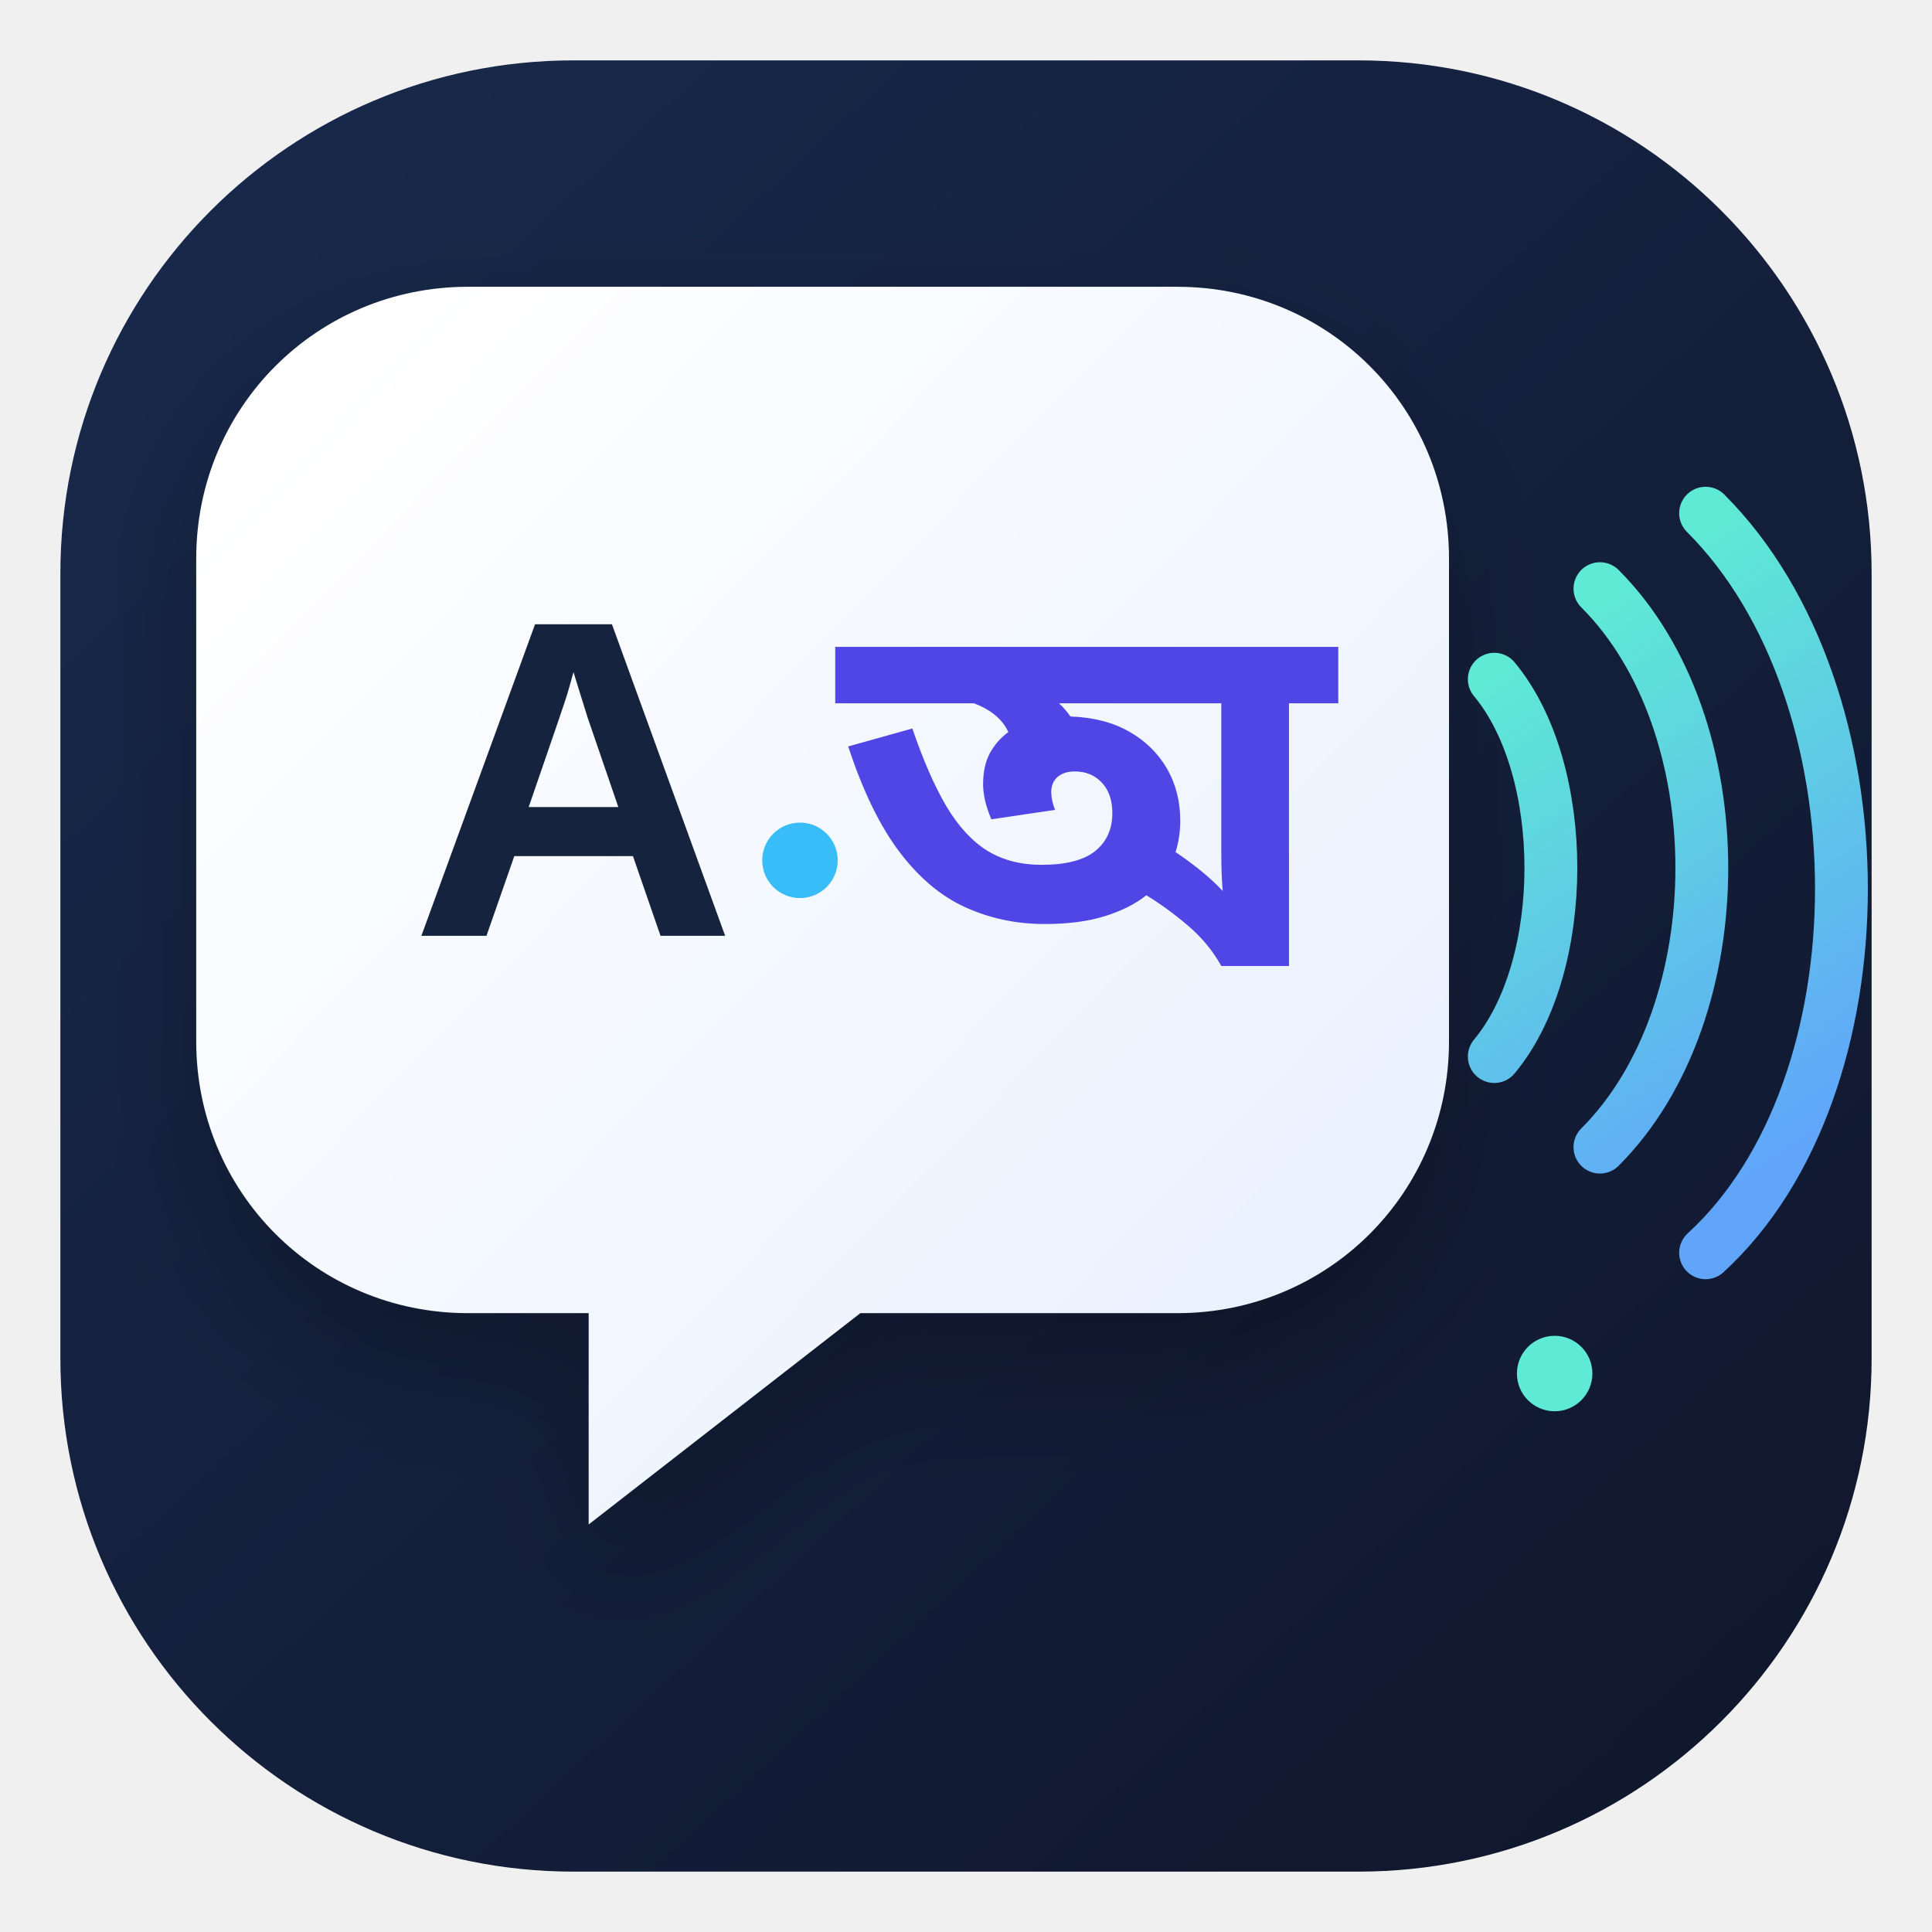
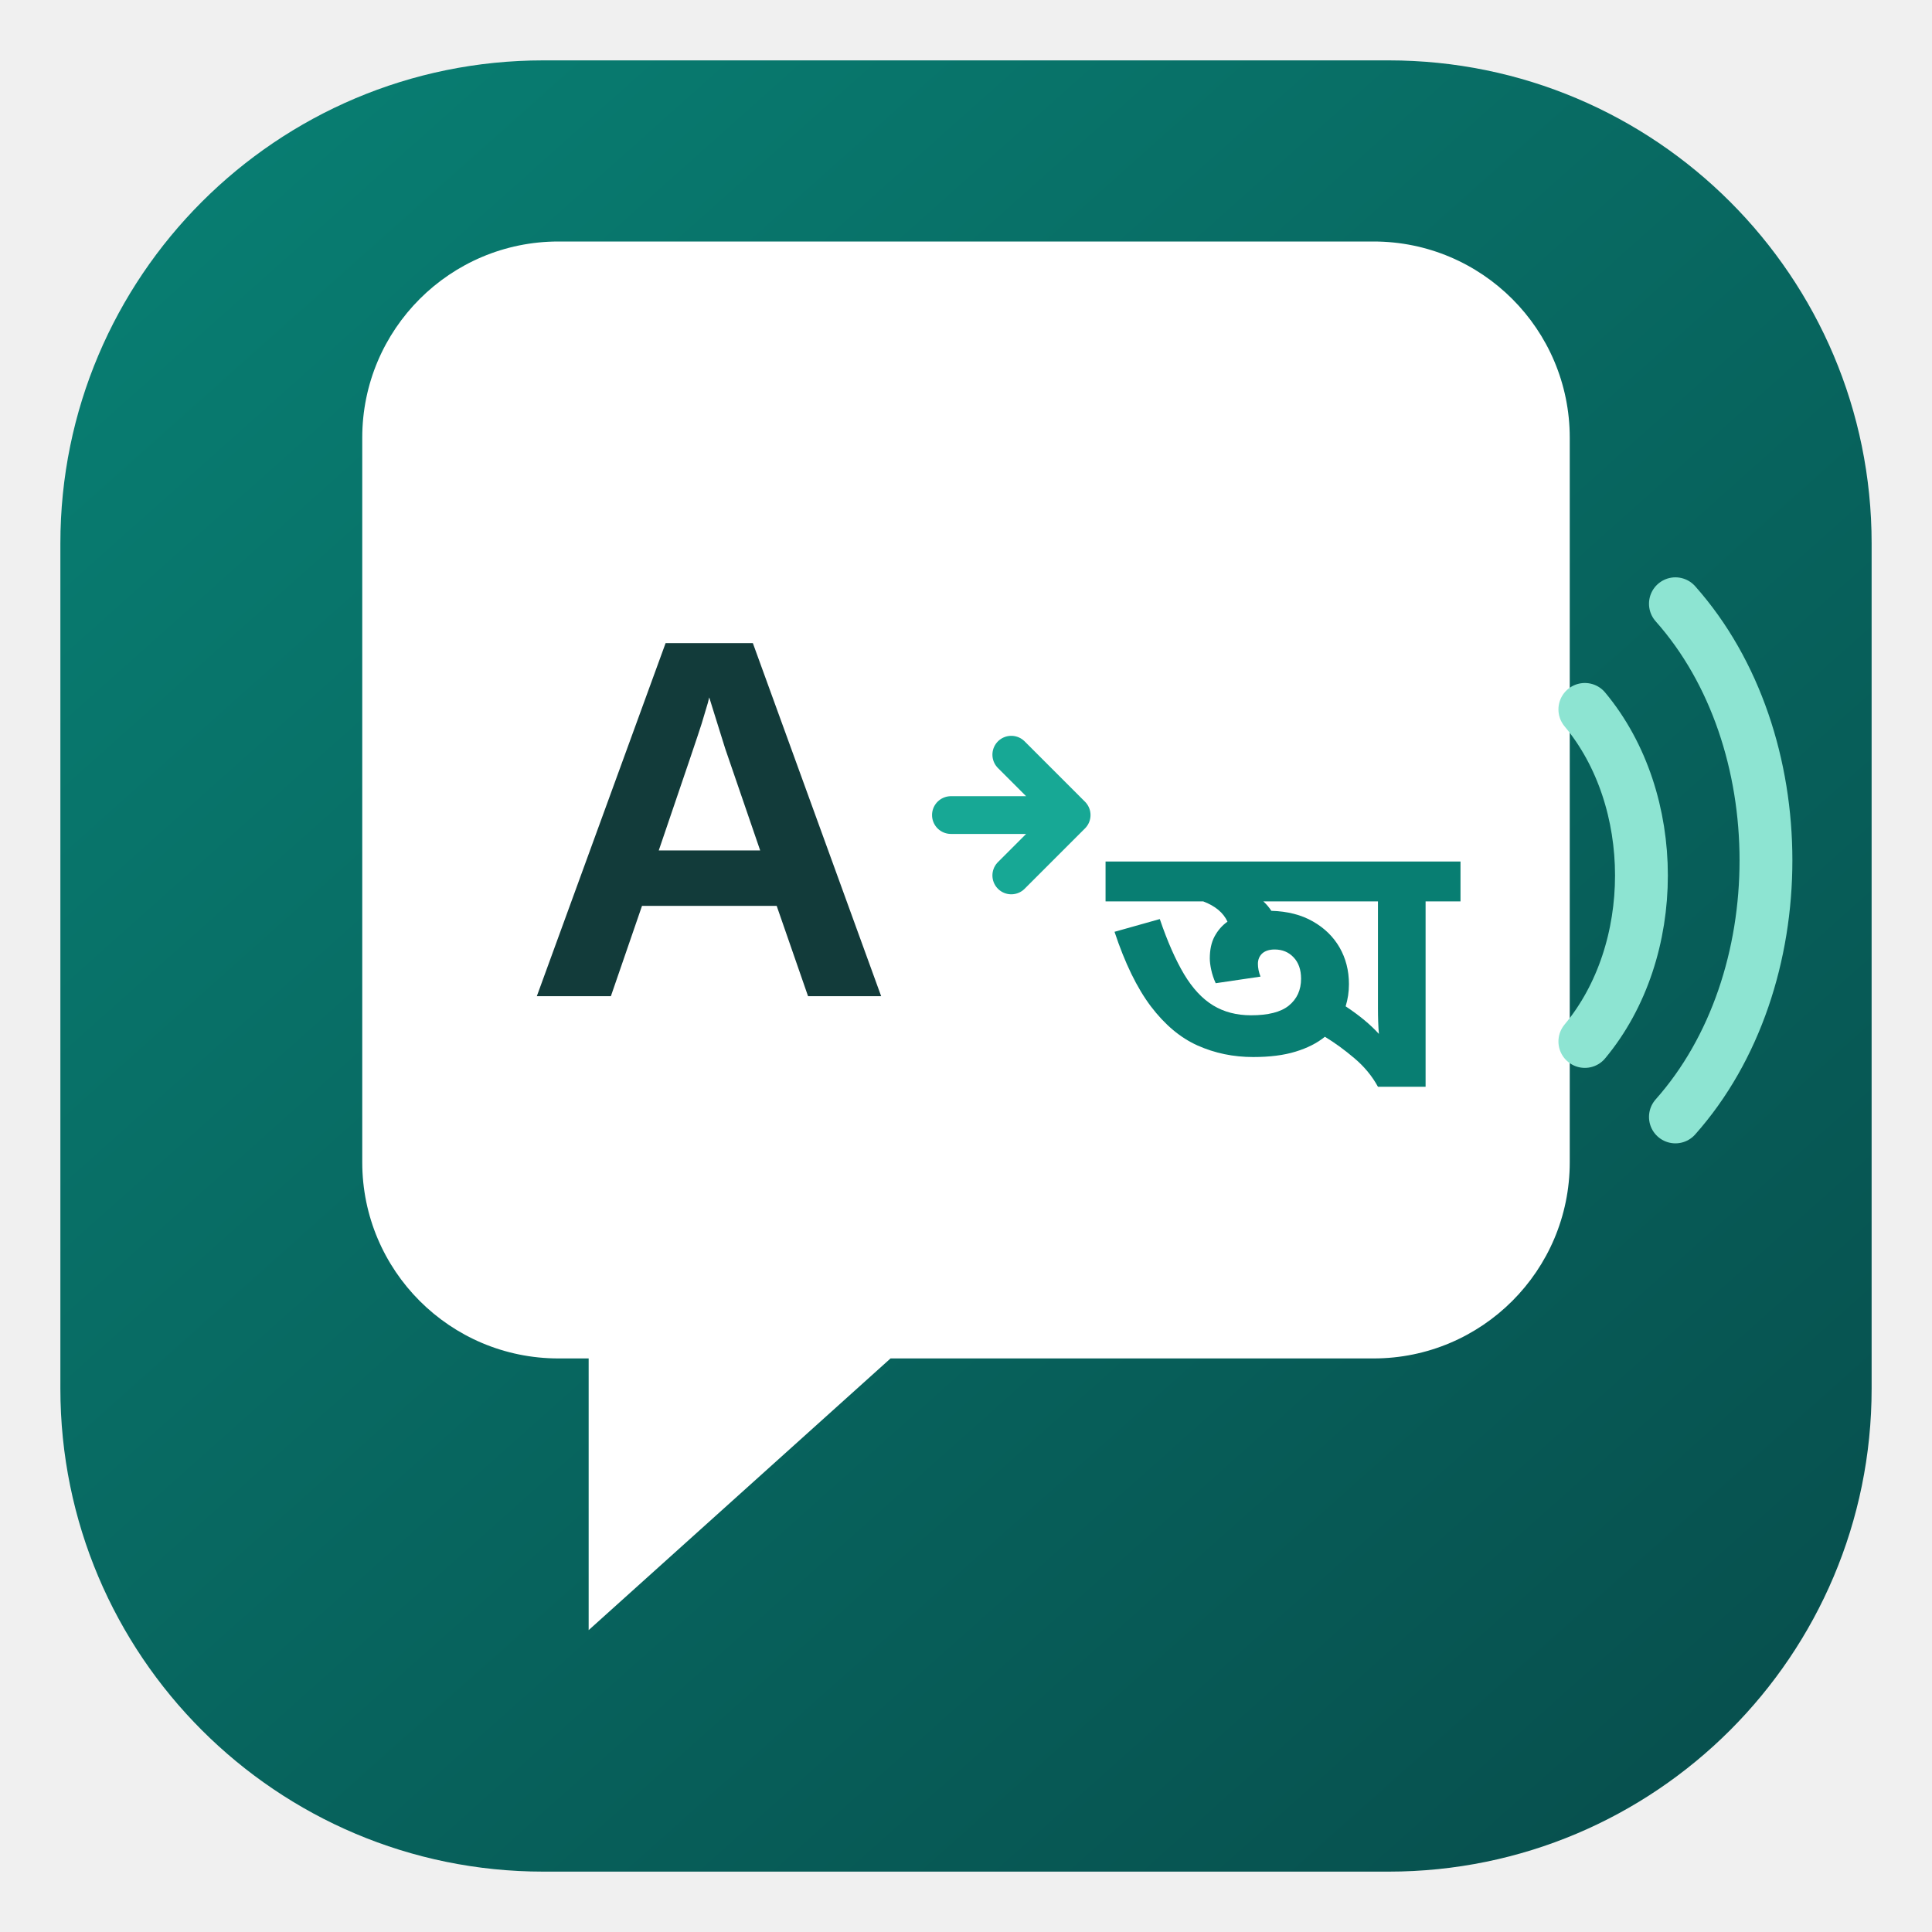
<svg xmlns="http://www.w3.org/2000/svg" viewBox="0 0 128 128" width="128" height="128">
  <defs>
-     <linearGradient id="tile" x1="12" y1="8" x2="116" y2="120" gradientUnits="userSpaceOnUse">
-       <stop stop-color="#18294B" />
-       <stop offset="1" stop-color="#10172D" />
+     <linearGradient id="bg" x1="12" y1="8" x2="112" y2="120" gradientUnits="userSpaceOnUse">
+       <stop stop-color="#087E72" />
+       <stop offset="1" stop-color="#07504E" />
    </linearGradient>
-     <linearGradient id="bubble" x1="23" y1="24" x2="92" y2="91" gradientUnits="userSpaceOnUse">
-       <stop stop-color="#FFFFFF" />
-       <stop offset="1" stop-color="#E8F0FF" />
-     </linearGradient>
-     <linearGradient id="wave" x1="98" y1="45" x2="119" y2="76" gradientUnits="userSpaceOnUse">
-       <stop stop-color="#5EEAD4" />
-       <stop offset="1" stop-color="#60A5FA" />
-     </linearGradient>
-     <filter id="shadow" x="8" y="9" width="112" height="112" color-interpolation-filters="sRGB" filterUnits="userSpaceOnUse">
-       <feGaussianBlur in="SourceAlpha" stdDeviation="4" />
-       <feOffset dy="4" />
-       <feComponentTransfer>
-         <feFuncA type="linear" slope="0.24" />
-       </feComponentTransfer>
-       <feMerge>
-         <feMergeNode />
-         <feMergeNode in="SourceGraphic" />
-       </feMerge>
-     </filter>
  </defs>
-   <rect x="4" y="4" width="120" height="120" rx="34" fill="url(#tile)" />
-   <path d="M31 19h47c10 0 18 8 18 18v32c0 10-8 18-18 18H57L39 101V87h-8c-10 0-18-8-18-18V37c0-10 8-18 18-18Z" fill="url(#bubble)" filter="url(#shadow)" />
-   <text x="38" y="62" text-anchor="middle" fill="#15233F" font-family="Arial, sans-serif" font-size="30" font-weight="700">A</text>
-   <circle cx="53" cy="57" r="2.5" fill="#38BDF8" />
-   <text x="72" y="64" text-anchor="middle" fill="#4F46E5" font-family="Nirmala UI, Noto Sans Bengali, sans-serif" font-size="34" font-weight="700">অ</text>
-   <path d="M99 45c5 6 5 19 0 25M106 39c9 9 9 28 0 37M113 34c12 12 12 38 0 49" fill="none" stroke="url(#wave)" stroke-linecap="round" stroke-width="3.5" />
-   <circle cx="103" cy="91" r="2.5" fill="#5EEAD4" />
+   <rect x="4" y="4" width="120" height="120" rx="32" fill="url(#bg)" />
+   <path d="M24 29a13 13 0 0 1 13-13h54a13 13 0 0 1 13 13v48a13 13 0 0 1-13 13H59L39 108V90h-2a13 13 0 0 1-13-13V29Z" fill="#fff" />
+   <text x="47" y="66" text-anchor="middle" fill="#123B3A" font-family="Arial,sans-serif" font-size="34" font-weight="700">A</text>
+   <path d="M63 54h7m-3-4 4 4-4 4" fill="none" stroke="#17A895" stroke-linecap="round" stroke-linejoin="round" stroke-width="2.5" />
+   <text x="85" y="72" text-anchor="middle" fill="#087E72" font-family="Nirmala UI,Noto Sans Bengali,sans-serif" font-size="24" font-weight="700">অ</text>
+   <path d="M105 47c5 6 5 16 0 22m6-29c8 9 8 25 0 34" fill="none" stroke="#8DE4D2" stroke-linecap="round" stroke-width="3.5" />
</svg>
